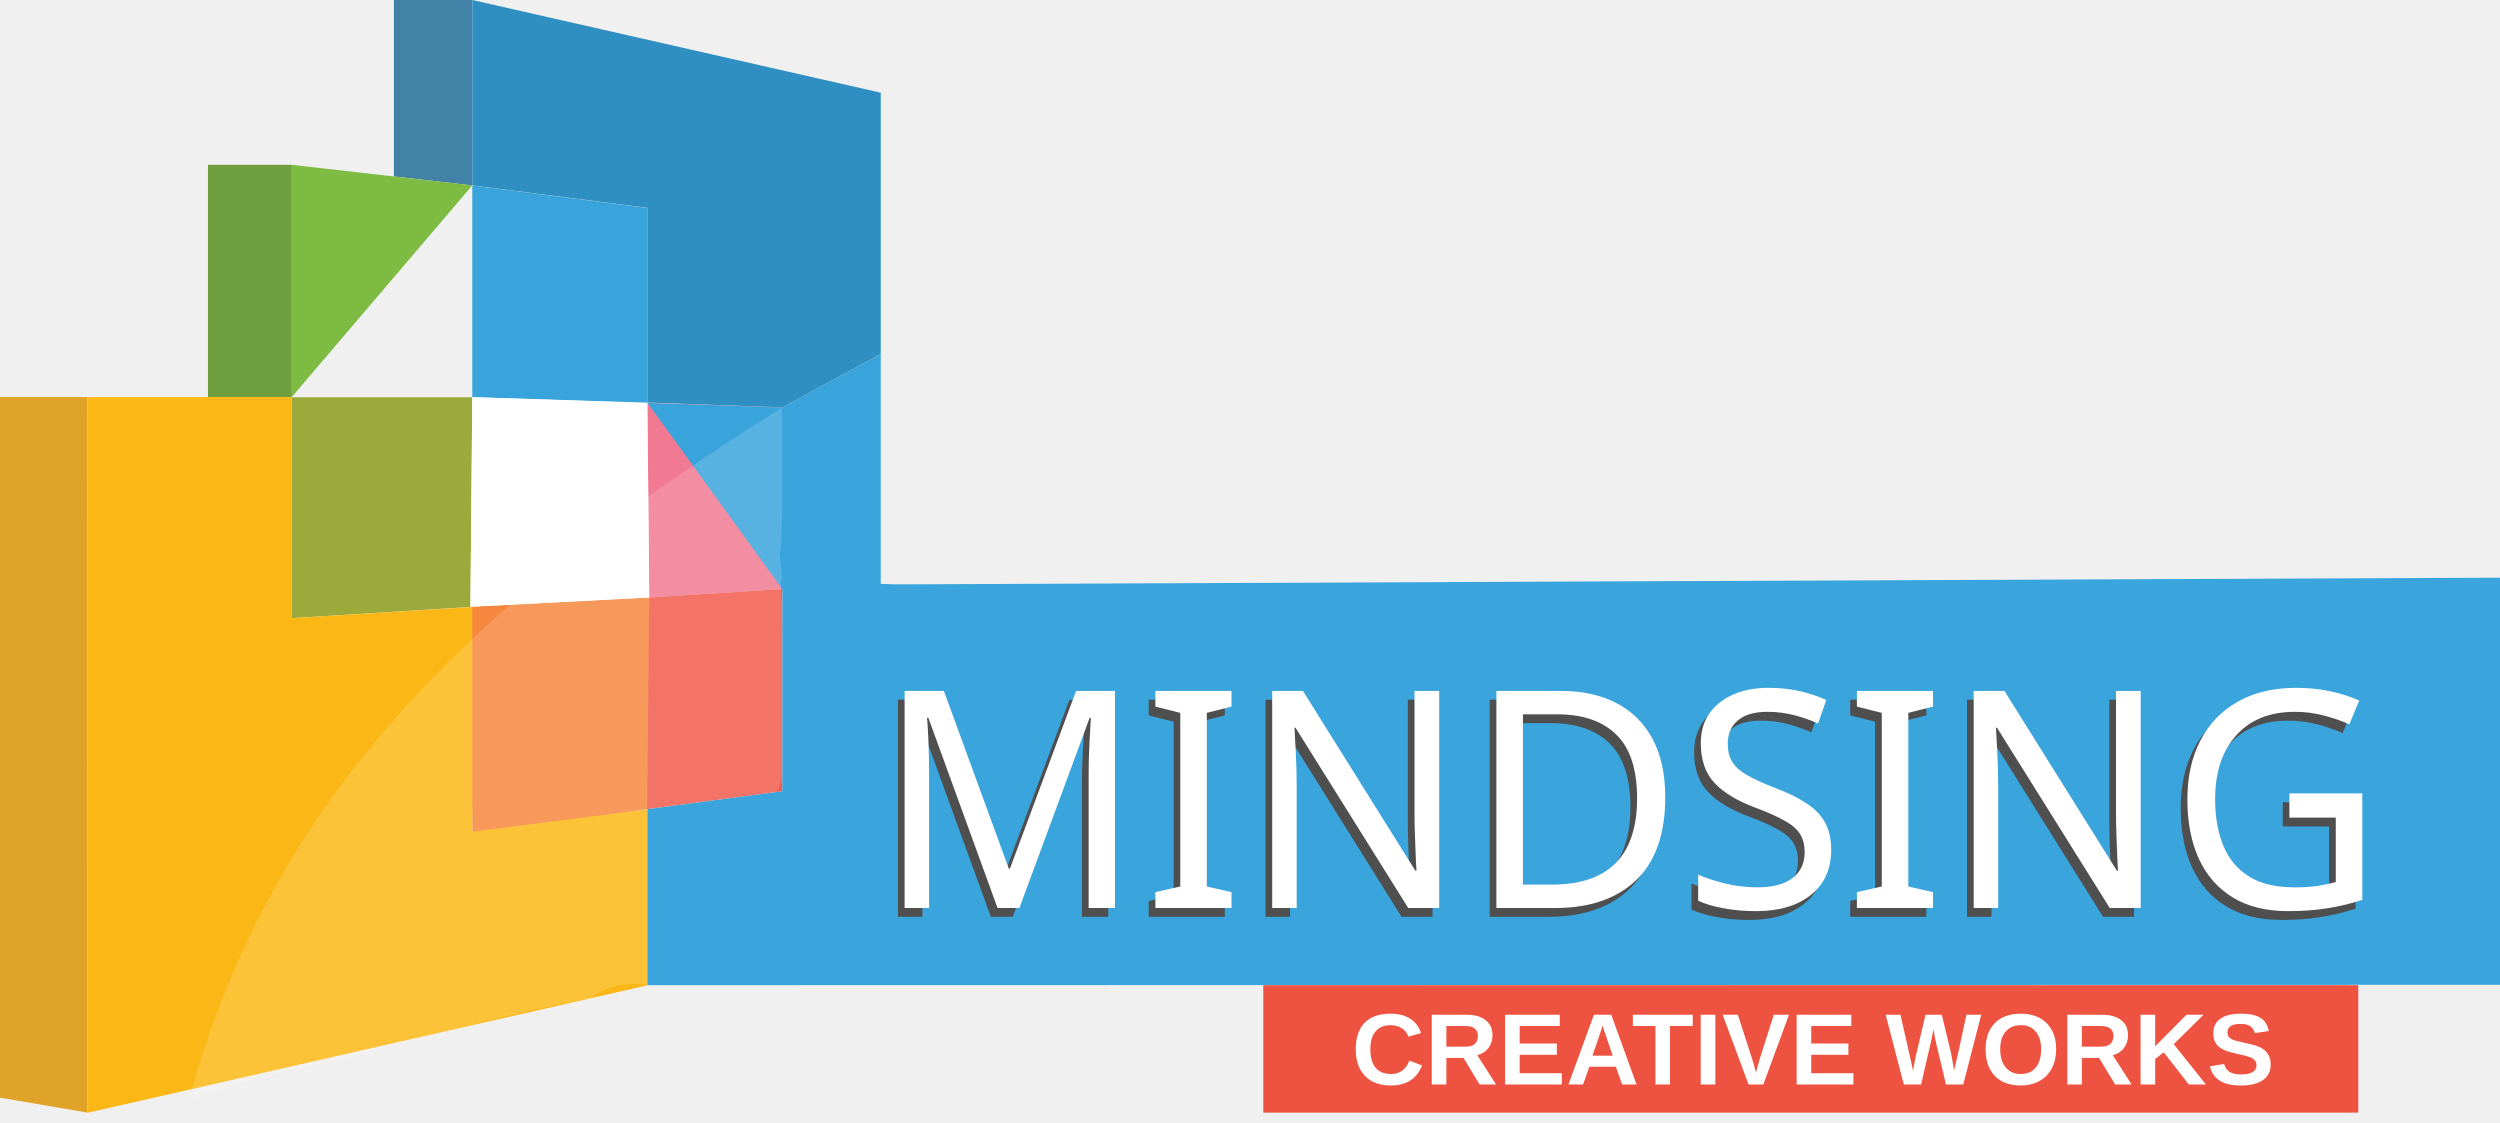
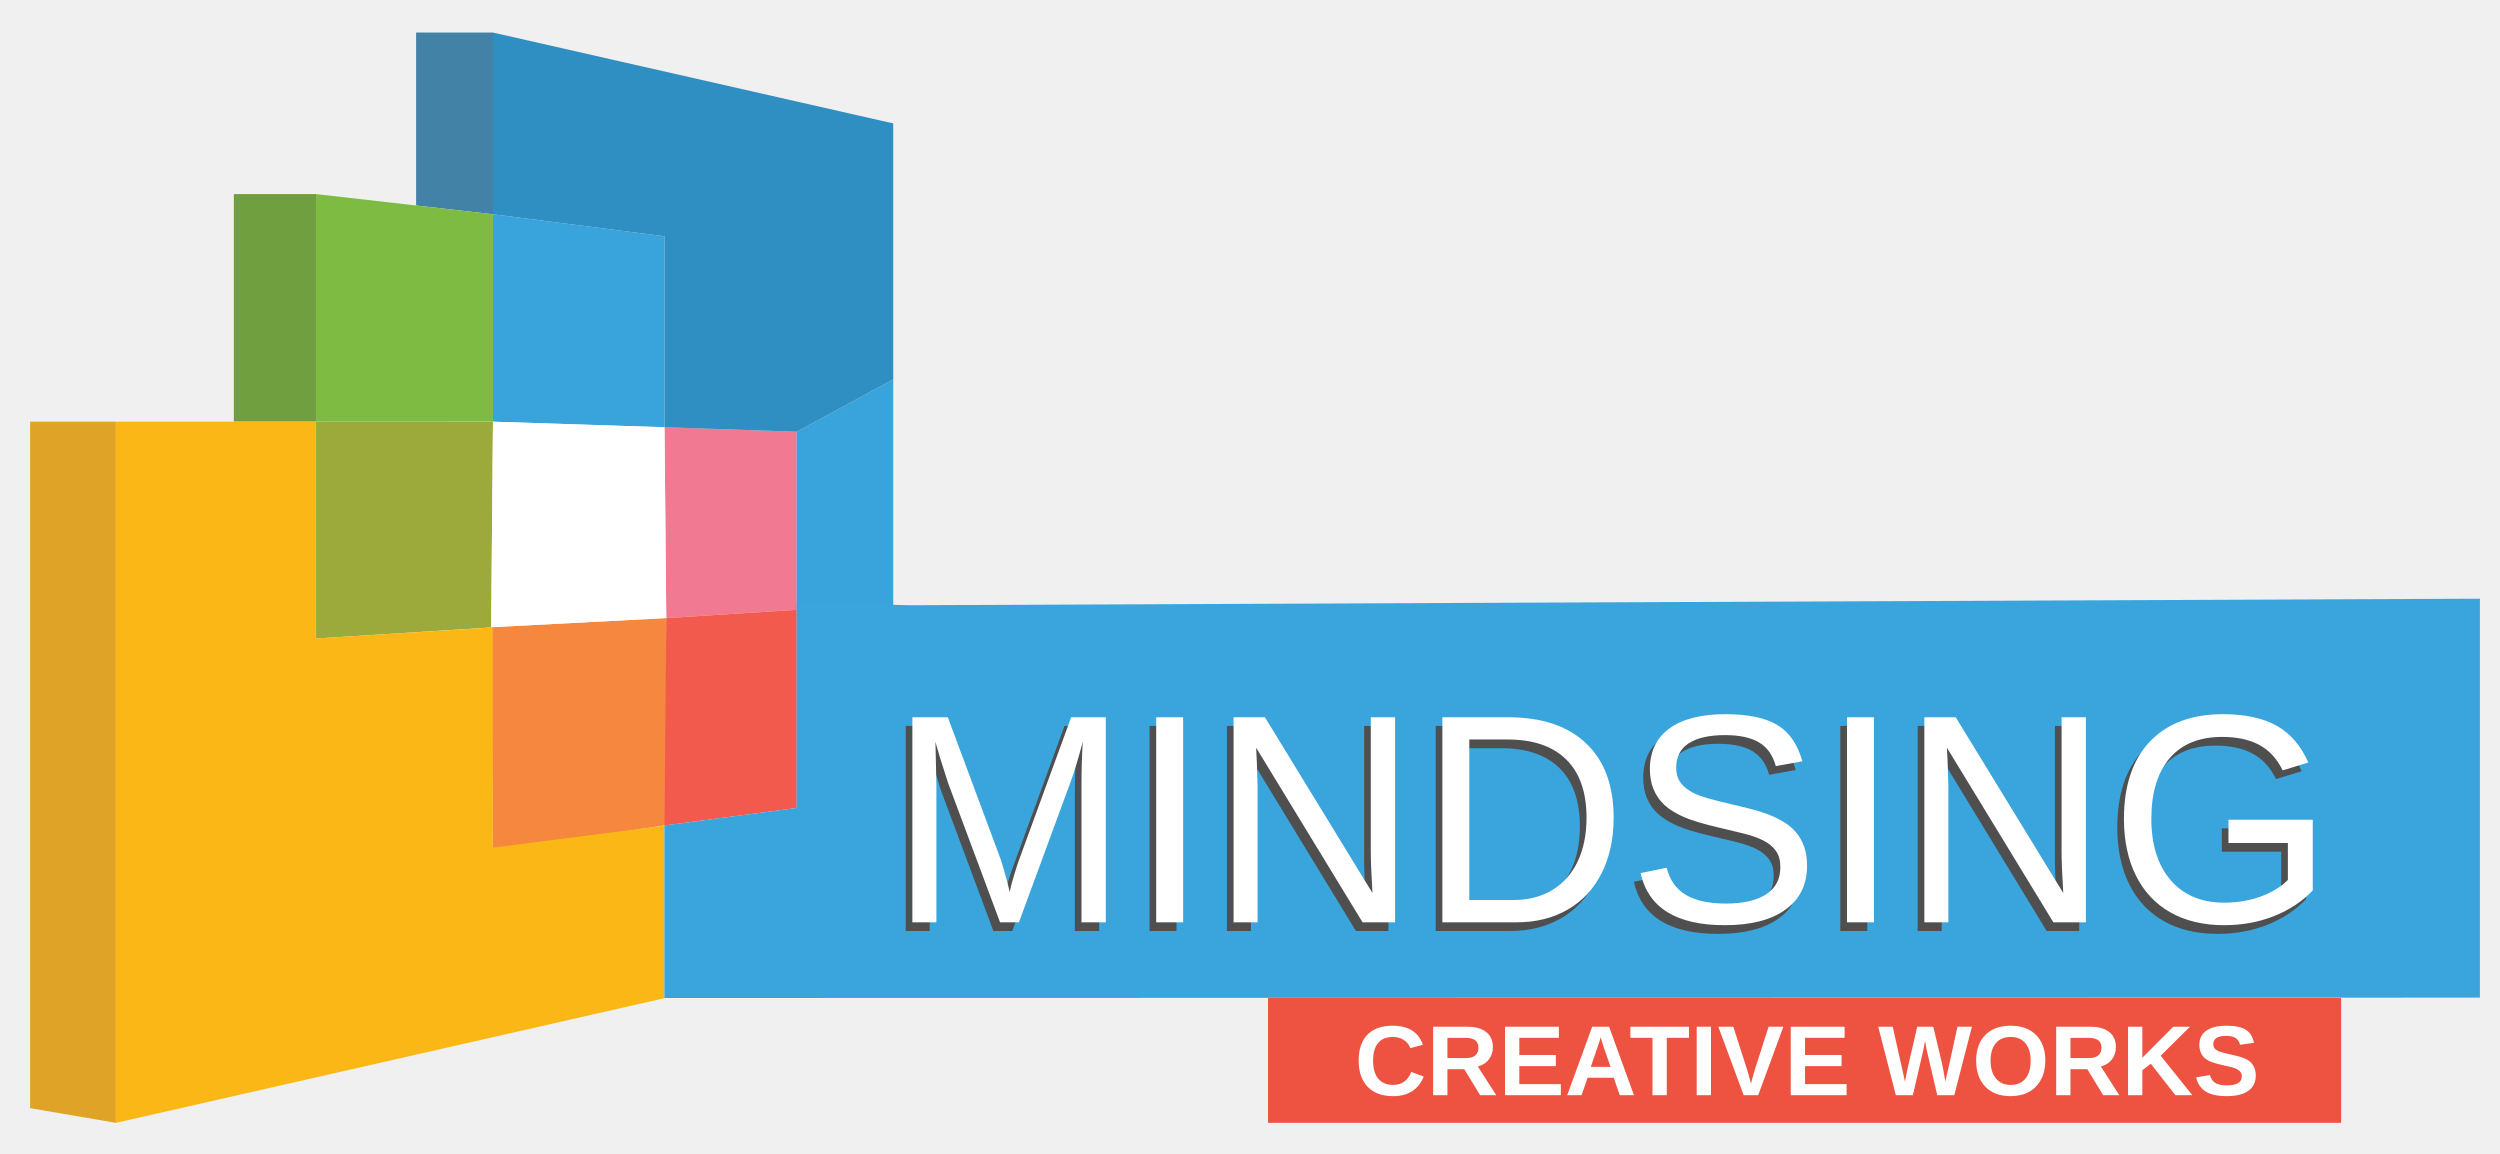
- <svg xmlns="http://www.w3.org/2000/svg" id="a" data-name="Layer_1" height="84" viewBox="0 0 187.17 84.05">
-   <g id="b">
-     <path d="M185.28,45.65c-1.2-.31-2.47-.31-3.67,0-.14.04-.35.23-.17.36,2,1.41,4.02.06,5.26-1.68.1-.14.03-.27-.14-.29-2.35-.29-4.61.03-6.87.65-.35.09-.24.48.11.39,2.17-.59,4.33-.9,6.57-.63l-.14-.29c-1.03,1.44-2.59,2.75-4.34,1.52l-.17.36c1.11-.28,2.26-.28,3.37,0,.29.06.59-.33.2-.41v.03ZM186.66,45.04c.19,0,.61-.29.23-.29-.19,0-.61.29-.23.29" style="fill: #77b5d5;" />
-     <path d="M35.22,45.43l13.38-.7v15.82l-13.24,1.99-.14-17.11Z" style="fill: #f6873e;" />
-     <path d="M21.84,29.73v16.55l13.38-.84.14-15.7h-13.52Z" style="fill: #9baa3a;" />
-     <path d="M48.6,44.74l9.97-.63v-13.6l-10.1-.35.14,14.58Z" style="fill: #f17991;" />
-     <path d="M0,29.73h6.55v53.57l-6.55-1.12V29.73Z" style="fill: #dfa427;" />
-     <path d="M15.57,12.34h6.28v17.39h-6.28V12.34Z" style="fill: #709f40;" />
-     <path d="M29.49,13.21l5.87.67V0h-5.87v13.21Z" style="fill: #4282a6;" />
-     <path d="M6.55,29.73h15.29v16.55l13.52-.84v16.83l13.11-1.68v13.18l-41.91,9.54" style="fill: #fbb715;" />
-     <path d="M35.36,29.73h-13.52l13.52-15.85-13.52-1.54v17.39h13.52Z" style="fill: #7ebb42;" />
-     <path d="M58.57,30.5l7.37-4V6.94L35.36,0l30.58,6.94v36.81l-7.37.35-10.1-13.95v-14.58l-13.11-1.68v15.85l23.21.77Z" style="fill: #39a3dc;" />
-     <path d="M48.47,60.58l10.1-1.34v-15.14l-9.97.63-.14,15.84Z" style="fill: #f15a4c;" />
-     <path d="M58.57,30.5c-22.88,14.32-38.19,28.9-44.42,51.83,2.87-1.01,5.81-1.84,8.79-2.48,7.12-1.56,14.1-3.83,21.27-5.1.93-.73,2.09-1.12,3.28-1.09.4,0,.8.04,1.2.12.05,0,.1-.03.16-.04.19-.44.36-.88.56-1.33-.05-2.26-.09-4.52-.1-6.79,0-2.67,1.47-4.35,3.36-5.05.8-.48,1.71-.74,2.64-.75h2.29c.96-.75,1-1.32.96-3.31.02-2.59,0,2.56,0,0v-4.17c.08-.15-.08-5.92,0-6.07.18-.32-.29-2.3,0-3.02-.93-8.95-.09,3.78,0-5.25,0-.19,0-7.32,0-7.5" style="fill: #fff; isolation: isolate; opacity: .15;" />
-     <path d="M48.47,73.76l138.7-.03v-30.48l-119.97.5-8.63-.22v15.71l-10.1,1.34v13.18Z" style="fill: #3aa4dc;" />
-     <text transform="translate(65.09 68.64) scale(.97 1)" style="fill: #4f4f4f; font-family: ArialRoundedMTBold, 'Arial Rounded MT Bold'; font-size: 22.77px; isolation: isolate;">
-       <tspan x="0" y="0">MINDSING</tspan>
-     </text>
-     <path d="M184.33,45.39c-.56.03-1.05.29-1.6.32-.07,0-.59.19-.35.26.87.25,1.77.36,2.67.33.18,0,.61-.28.23-.28-.83.03-1.65-.07-2.45-.29l-.34.26c.56-.02,1.05-.29,1.6-.32.18,0,.61-.29.23-.28h0Z" style="fill: #77b5d5;" />
-     <path d="M186.37,45.74c-1.27-.36-2.57-.58-3.89-.65,0,.05,0,.11-.01.16,1.28-.66,2.64-.73,3.16.81.36,1.09.03,2.35-.4,3.36-.05.11.5.06.56-.1.54-1.28.92-3.03-.02-4.23-.88-1.11-2.64-.45-3.63.07-.09.04-.19.16-.02.16,1.28.07,2.55.28,3.79.63.14.04.64-.18.46-.23" style="fill: #77b5d5;" />
-     <text transform="translate(65.59 67.98) scale(.97 1)" style="fill: #fff; font-family: ArialRoundedMTBold, 'Arial Rounded MT Bold'; font-size: 22.77px; isolation: isolate;">
-       <tspan x="0" y="0">MINDSING</tspan>
-     </text>
-     <path d="M58.57,30.5l7.37-4V6.94L35.36,0v13.88l13.11,1.68v14.58" style="fill: #308fc2;" />
+ <svg xmlns="http://www.w3.org/2000/svg" id="Layer_1" data-name="Layer 1" viewBox="0 0 650 300">
+   <defs>
+     <style>.ms-logo-f-1{fill:#f6873e;}.ms-logo-f-2{fill:#9baa3a;}.ms-logo-f-3{fill:#f17991;}.ms-logo-f-4{fill:#dfa427;}.ms-logo-f-5{fill:#709f40;}.ms-logo-f-6{fill:#4282a6;}.ms-logo-f-7{fill:#fbb715;}.ms-logo-f-8{fill:#7ebb42;}.ms-logo-f-9{fill:#39a3dc;}.ms-logo-f-10{fill:#f15a4c;}.ms-logo-f-11{fill:#3aa4dc;}.ms-logo-f-12,.ms-logo-f-13,.ms-logo-f-16{isolation:isolate;}.ms-logo-f-12,.ms-logo-f-13{font-size:77.5px;font-family:ArialRoundedMTBold, Arial Rounded MT Bold, ArialMT,Arial;}.ms-logo-f-12{fill:#4f4f4f;}.ms-logo-f-13,.ms-logo-f-16,.ms-logo-f-20{fill:#fff;}.ms-logo-f-14{fill:#308fc2;}.ms-logo-f-15{fill:#ee5240;}.ms-logo-f-16{font-size:25.88px;font-family:MyriadPro-Semibold, Myriad Pro, ArialMT,Arial;font-weight:600;}.ms-logo-f-17{letter-spacing:-0.08em;}.ms-logo-f-18{letter-spacing:-0.04em;}.ms-logo-f-19{letter-spacing:0em;}</style>
+   </defs>
+   <g id="Layer_1-2" data-name="Layer 1">
+     <path class="ms-logo-f-1" d="M127.7,163.08l45.53-2.38v53.84l-45.06,6.76-.47-58.22Z" />
+     <path class="ms-logo-f-2" d="M82.17,109.64V166l45.53-2.87.47-53.44Z" />
+     <path class="ms-logo-f-3" d="M173.23,160.7l33.92-2.15V112.26l-34.38-1.19.46,49.63" />
+     <path class="ms-logo-f-4" d="M7.83,109.64h22.3v182.3l-22.3-3.82Z" />
+     <path class="ms-logo-f-5" d="M60.8,50.46H82.17v59.17H60.8Z" />
+     <path class="ms-logo-f-6" d="M108.19,53.43l20,2.28V8.46h-20Z" />
+     <path class="ms-logo-f-7" d="M30.13,109.64h52V166l46-2.87v57.27l44.6-5.73v44.86L30.13,291.94" />
+     <path class="ms-logo-f-8" d="M128.17,109.64h0V55.71l-46-5.25v59.18h46" />
+     <path class="ms-logo-f-9" d="M207.15,112.26l25.09-13.62V32.09L128.17,8.46,232.24,32.09V157.36l-25.09,1.19V112.26l-34.38-1.19V61.44l-44.6-5.73v53.93" />
+     <path class="ms-logo-f-10" d="M172.77,214.62l34.38-4.55V158.55l-33.92,2.15-.46,53.92Z" />
+     <path class="ms-logo-f-11" d="M172.77,259.48l472-.1V155.66l-408.28,1.7-29.36-.74v53.45l-34.38,4.55v44.86Z" />
+     <text class="ms-logo-f-12" transform="translate(229.32 242.06) scale(0.97 1)">MINDSING</text>
+     <text class="ms-logo-f-13" transform="translate(231.05 239.8) scale(0.97 1)">MINDSING</text>
+     <path class="ms-logo-f-14" d="M207.15,112.26l25.09-13.62V32.09L128.17,8.46V55.71l44.6,5.73v49.63" />
  </g>
-   <g id="c">
-     <path d="M94.58,73.76h81.98v9.54h-81.98v-9.54Z" style="fill: #ee5240;" />
-     <text transform="translate(101.19 81.19)" style="fill: #fff; font-family: Arial-BoldMT, Arial; font-size: 7.6px; font-weight: 700; isolation: isolate;">
-       <tspan x="0" y="0">CRE</tspan>
-       <tspan x="16.05" y="0" style="letter-spacing: -.07em;">A</tspan>
-       <tspan x="20.98" y="0">TIVE WORKS</tspan>
-     </text>
+   <g id="Layer_5" data-name="Layer 5">
+     <path class="ms-logo-f-15" d="M329.69,259.48h279v32.45h-279Z" />
+     <text class="ms-logo-f-16" transform="translate(352.19 284.75)">CREATIVE WORKS</text>
  </g>
-   <path id="d" d="M183.04,46.18c.26-.28.59-.47.96-.56l-.33-.09c.09.32-.61.36-.79.45s-.23.28,0,.31c.3.04.61-.01.88-.16.36-.18.03-.38-.24-.27-.21.07-.4.19-.56.34-.1.09-.05.19.06.23.69.26,1.57-.13,2.16-.48.11-.07.16-.24,0-.27-.72-.16-1.48.02-2.06.48-.17.16.07.24.2.24.27,0,2.15-.59,1.33-1.05-.61-.34-1.64.63-1.93,1.06-.03.05-.02.12.03.15,0,0,.01,0,.02.01.32.17,1.92.1,1.54-.59-.32-.57-1.82-.48-2.19,0-.59.77,1.18.29,1.42.12.76-.55-.96-.63-1.27-.51-.11.04-.25.19-.11.29.39.26,1.76.02,1.47-.69s-1.68-.49-1.81.26c-.15.86,1.08,1.25,1.65.69.64-.63-.84-1.57-1.47-1.24-.08.04-.18.11-.17.21.07.45,1.82.56,1.95.05s-1.12-.43-1.21.19c-.01.1.09.15.18.15.38.04.76-.11,1.02-.39.05-.06.09-.16,0-.21-.15-.06-1.75-.29-1.34.29s1.7.15,2.16-.14c.06-.04.16-.15.08-.22-.39-.36-1.37-.68-1.58.03-.03.1.11.14.18.15.43.05.86-.11,1.15-.43.09-.1.06-.19-.06-.23-.7-.27-1.43.15-1.9.67-.06.07-.08.15,0,.21.46.29,1.39.27,1.71-.23.36-.56-1.22-.59-1.44-.52-.11.03-.31.14-.22.28.29.45,1.86.88,2.01.06.11-.55-1.44-.04-1.6.32-.29.67,1.63.47,1.9.29.16-.1.59-.55.25-.72-.38-.19-.83,0-1.18.17-.29.14-.11.37.16.29.37-.04.67-.3.76-.66.03-.1-.11-.14-.18-.15-.32-.02-1.07.26-.61.66.36.31,1.25,0,1.58-.21.08-.05.17-.19.04-.25-.39-.16-.95-.23-1.29.11-.43.43.68.55.88.56.32.03,1.11.03,1.23-.39.18-.61-.64-.59-1.02-.49-.44.11-.96.55-.9,1.02.05.41,1.1.2,1.29.06.84-.64-.79-.98-1.05.02-.03.13.17.16.25.15.42-.05,1.6-.84.7-1.08-.16-.04-.33.02-.44.15-.17.23-.1.59-.05.85.21,1.04,1.15,1.33.48,2.53l.55-.06c-.07-1-.16-2.43.1-3.41l-.57.11c.26,1.4.27,2.78-.4,4.05l.53-.1-.02-.02c-.12-.12-.54-.06-.55.15,0,.02-.08,1.03.18.74.2-.19.36-.42.48-.67.25-.57.16-1.32.06-1.92-.04-.21-.49-.07-.55.06-.29.64-.08,1.66-.65,2.12l.46.07c.07-.59,1.13-3.48.16-3.64-.14-.02-.43,0-.46.2-.08.5-1.38.82-.38.47.23-.11.43-.26.61-.44l-.5-.08c-.24.36-.51.69-.76,1.05-.17.25.36.17.45.12.25-.14,1.47-.88,1.14-1.33-.18-.28-.44-.5-.76-.61-.07-.02-.14-.02-.21,0-.32.09-.18.08-.26,0l-.49.26c.23.14.48.25.71.38.88.49.32-.06.12-.29-.25-.29-.66-.39-1.01-.23-.94.59.24.94.83.59.12-.07.15-.24,0-.27-.36-.05-.73-.05-1.09.01l.2.24.38-.24-.29-.24c-.27.15-.51.36-.71.61-.17.21.12.26.27.22.16-.04.31-.1.46-.18.33-.19-.16-.32-.36-.21l-.18.06.27.22c.15-.23.36-.41.61-.52.29-.18-.1-.34-.29-.24-.21.11-.41.24-.59.39-.18.14.07.25.2.24.27-.05.55-.06.82-.03v-.27s.57.93,1.04.68c.8-.42-.65-1.07-.88-1.22-.14-.09-.66.09-.48.26s.31.29.59.21.12-.24.51.23-.54.88-.85,1.05l.45.12c.25-.36.52-.69.76-1.05.16-.26-.4-.17-.5-.08-.38.34-.86.34-1.18.73-.08.1-.06.19.06.23.97.29,1.76.1,1.92-.93l-.46.2c.51.08-.33,2.97-.38,3.36-.03.22.37.15.47.07.76-.61.46-1.47.82-2.29l-.55.06c.15.65.11,1.33-.12,1.95-.12.27-.44.37-.49.67,0,.08.05.12.11.14.75.24.88-.57.92-1.13l-.55.15.02.03c.18.11.41.07.53-.1.71-1.32.71-2.77.43-4.23-.04-.23-.53-.06-.57.11-.16.6-.07,1.2-.08,1.82,0,.56-.06,1.12-.02,1.68.02.22.49.05.55-.06.33-.59.47-.93.16-1.56-.19-.41-.99-1.29-.59-1.82l-.44.15-.29.39.25.14c-.28-.5-.14-.67.41-.51-.2.02-.39.01-.59-.02.01-.08.03-.16.04-.25-.4.18-.84.26-1.28.24.05.1.11.2.16.29.39-.18.59.05.04.11-.37.1-.59-.05-.63-.44-.2-.03-.38-.14-.48-.31-.07.09-.15.19-.22.29l.29-.02c.18.26.15.33-.07.2.74-.83.41.15.92-.02-.14.05-1.53.37-1.58,0-.05.07-.11.14-.16.21.26-.14.7.52.77.69l-.29.12c.52-.59.49-.72-.09-.39-.04.09-.07.19-.11.29.66-.24.21.16.48.12h.33c.47.02.49.12.06.31.16-.17.34-.32.53-.45.62-.45-.19.18-.5.19l.2.24c.36-.26.81-.36,1.24-.26v-.27c-.35.16-.71.29-1.07.38l-.24-.27-.44.08v.31c.49-.24,1.34-.05,1.12-.88-.04-.13-.23-.11-.33-.09-.51.13-.97.39-1.34.76-.25.23.31.26.46.12h-.03Z" style="fill: #3aa4dc;" />
-   <path id="e" d="M35.36,29.73l-.14,15.7,13.38-.7-.14-14.58-13.11-.42Z" style="fill: #fff;" />
+   <path id="CENTERsquare" class="ms-logo-f-20" d="M128.17,109.64l-.47,53.44,45.53-2.38-.46-49.63-44.6-1.43Z" />
</svg>
